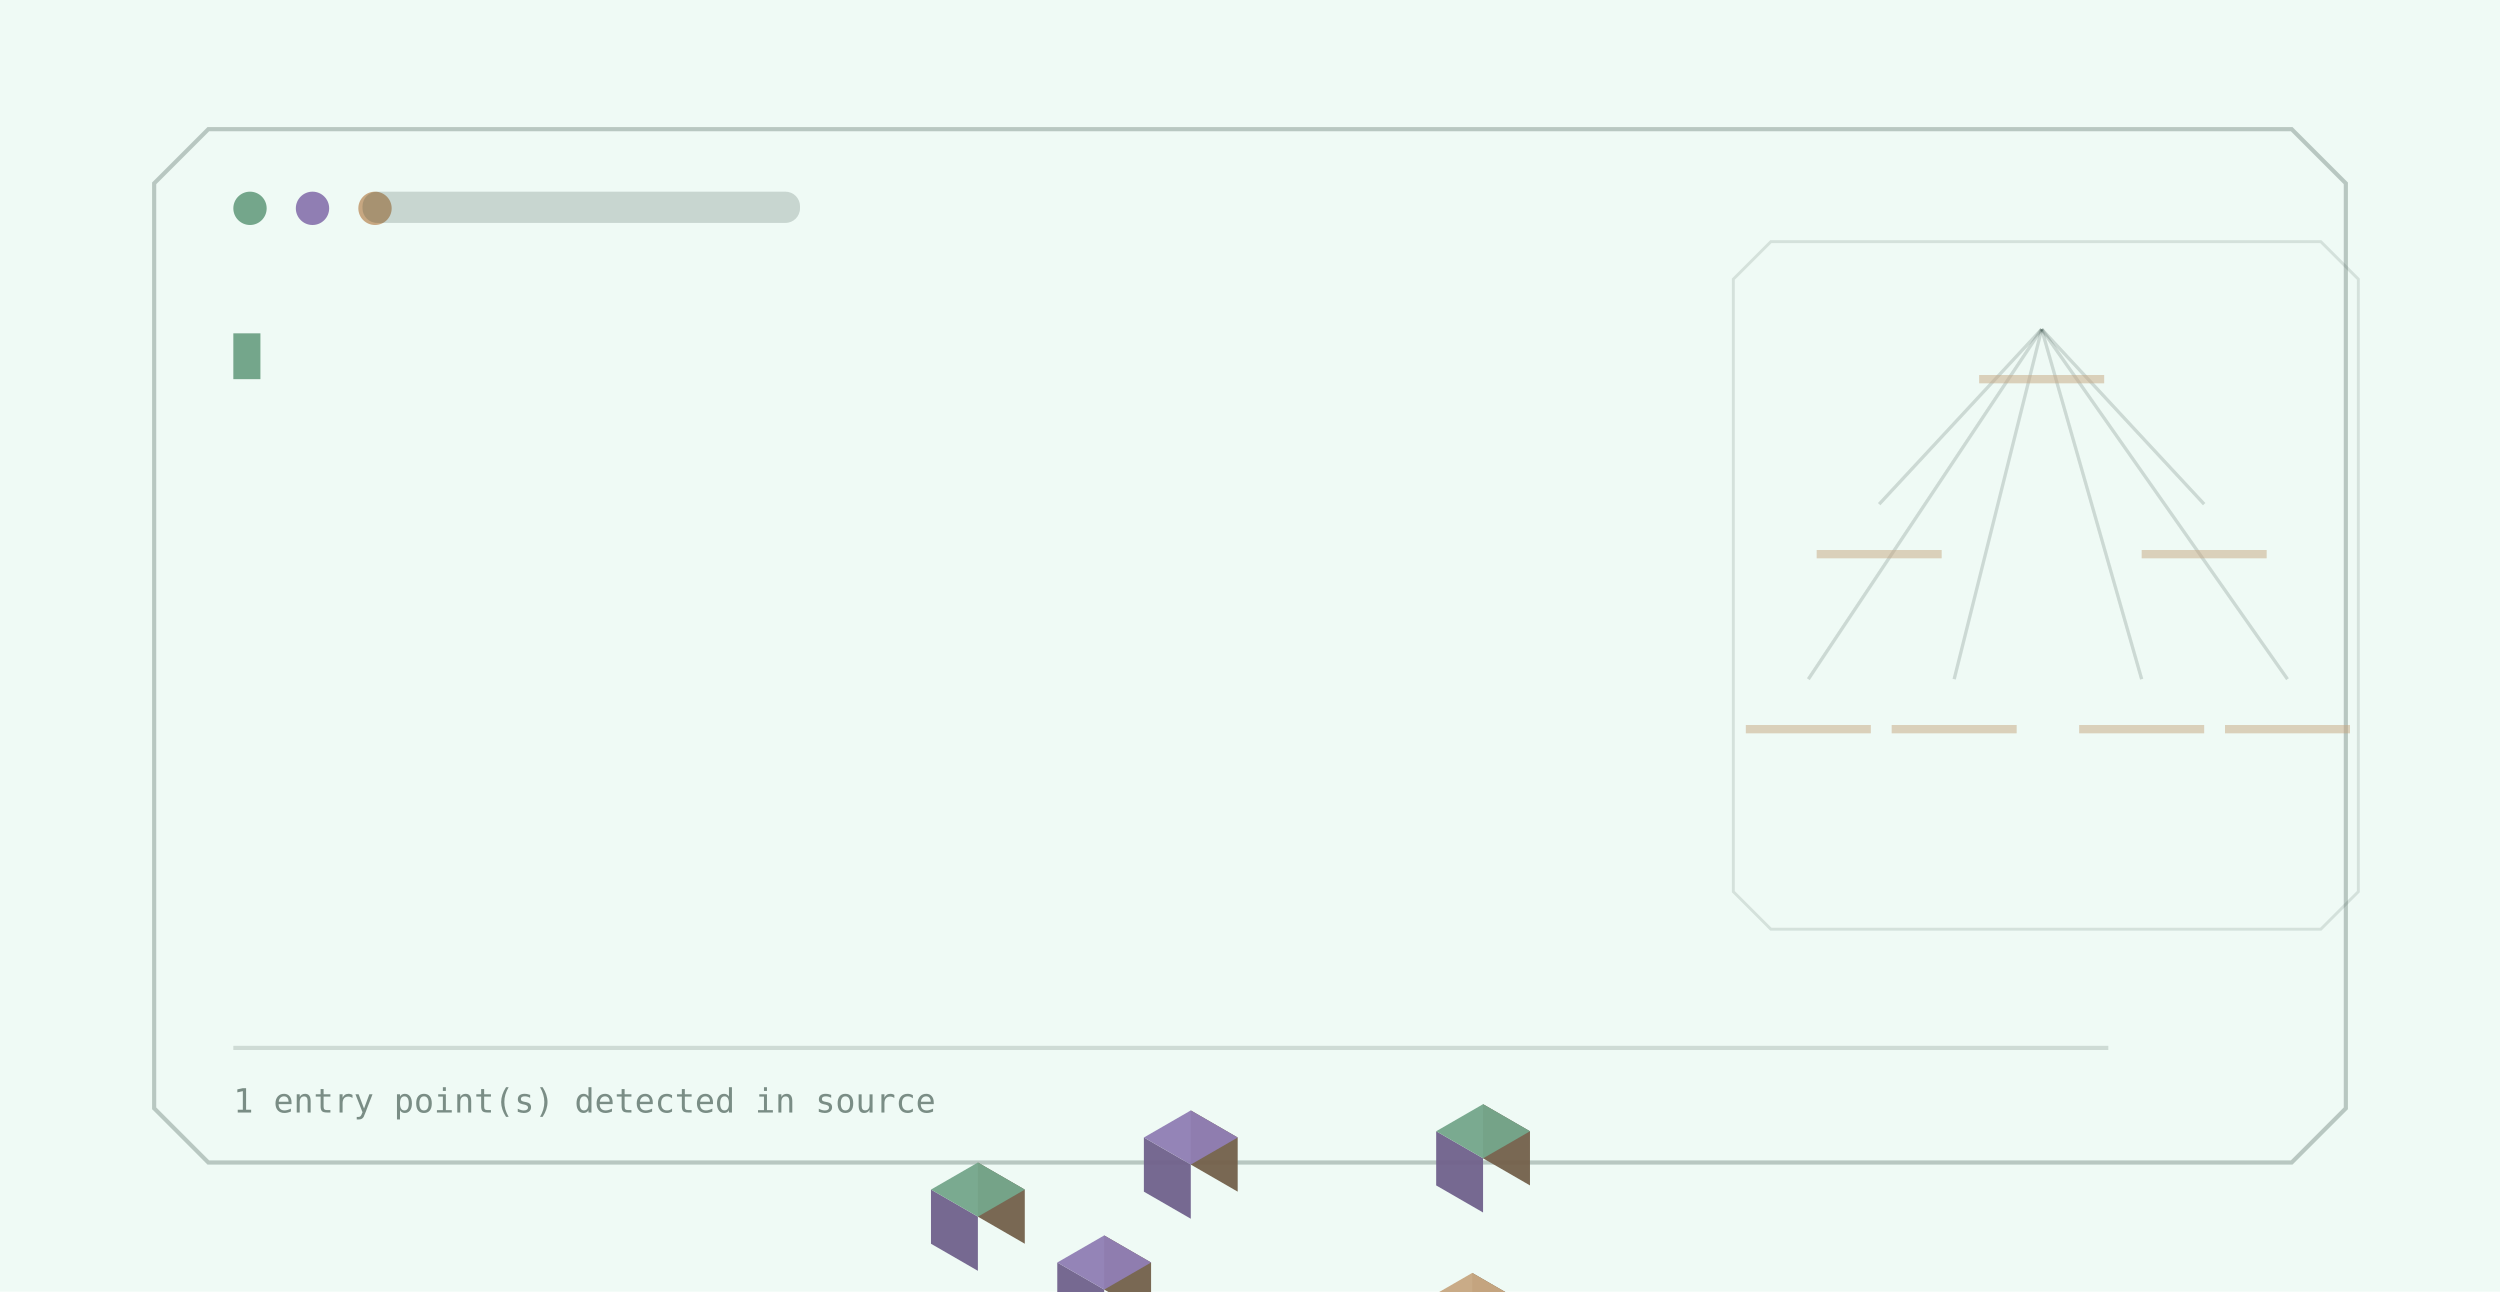
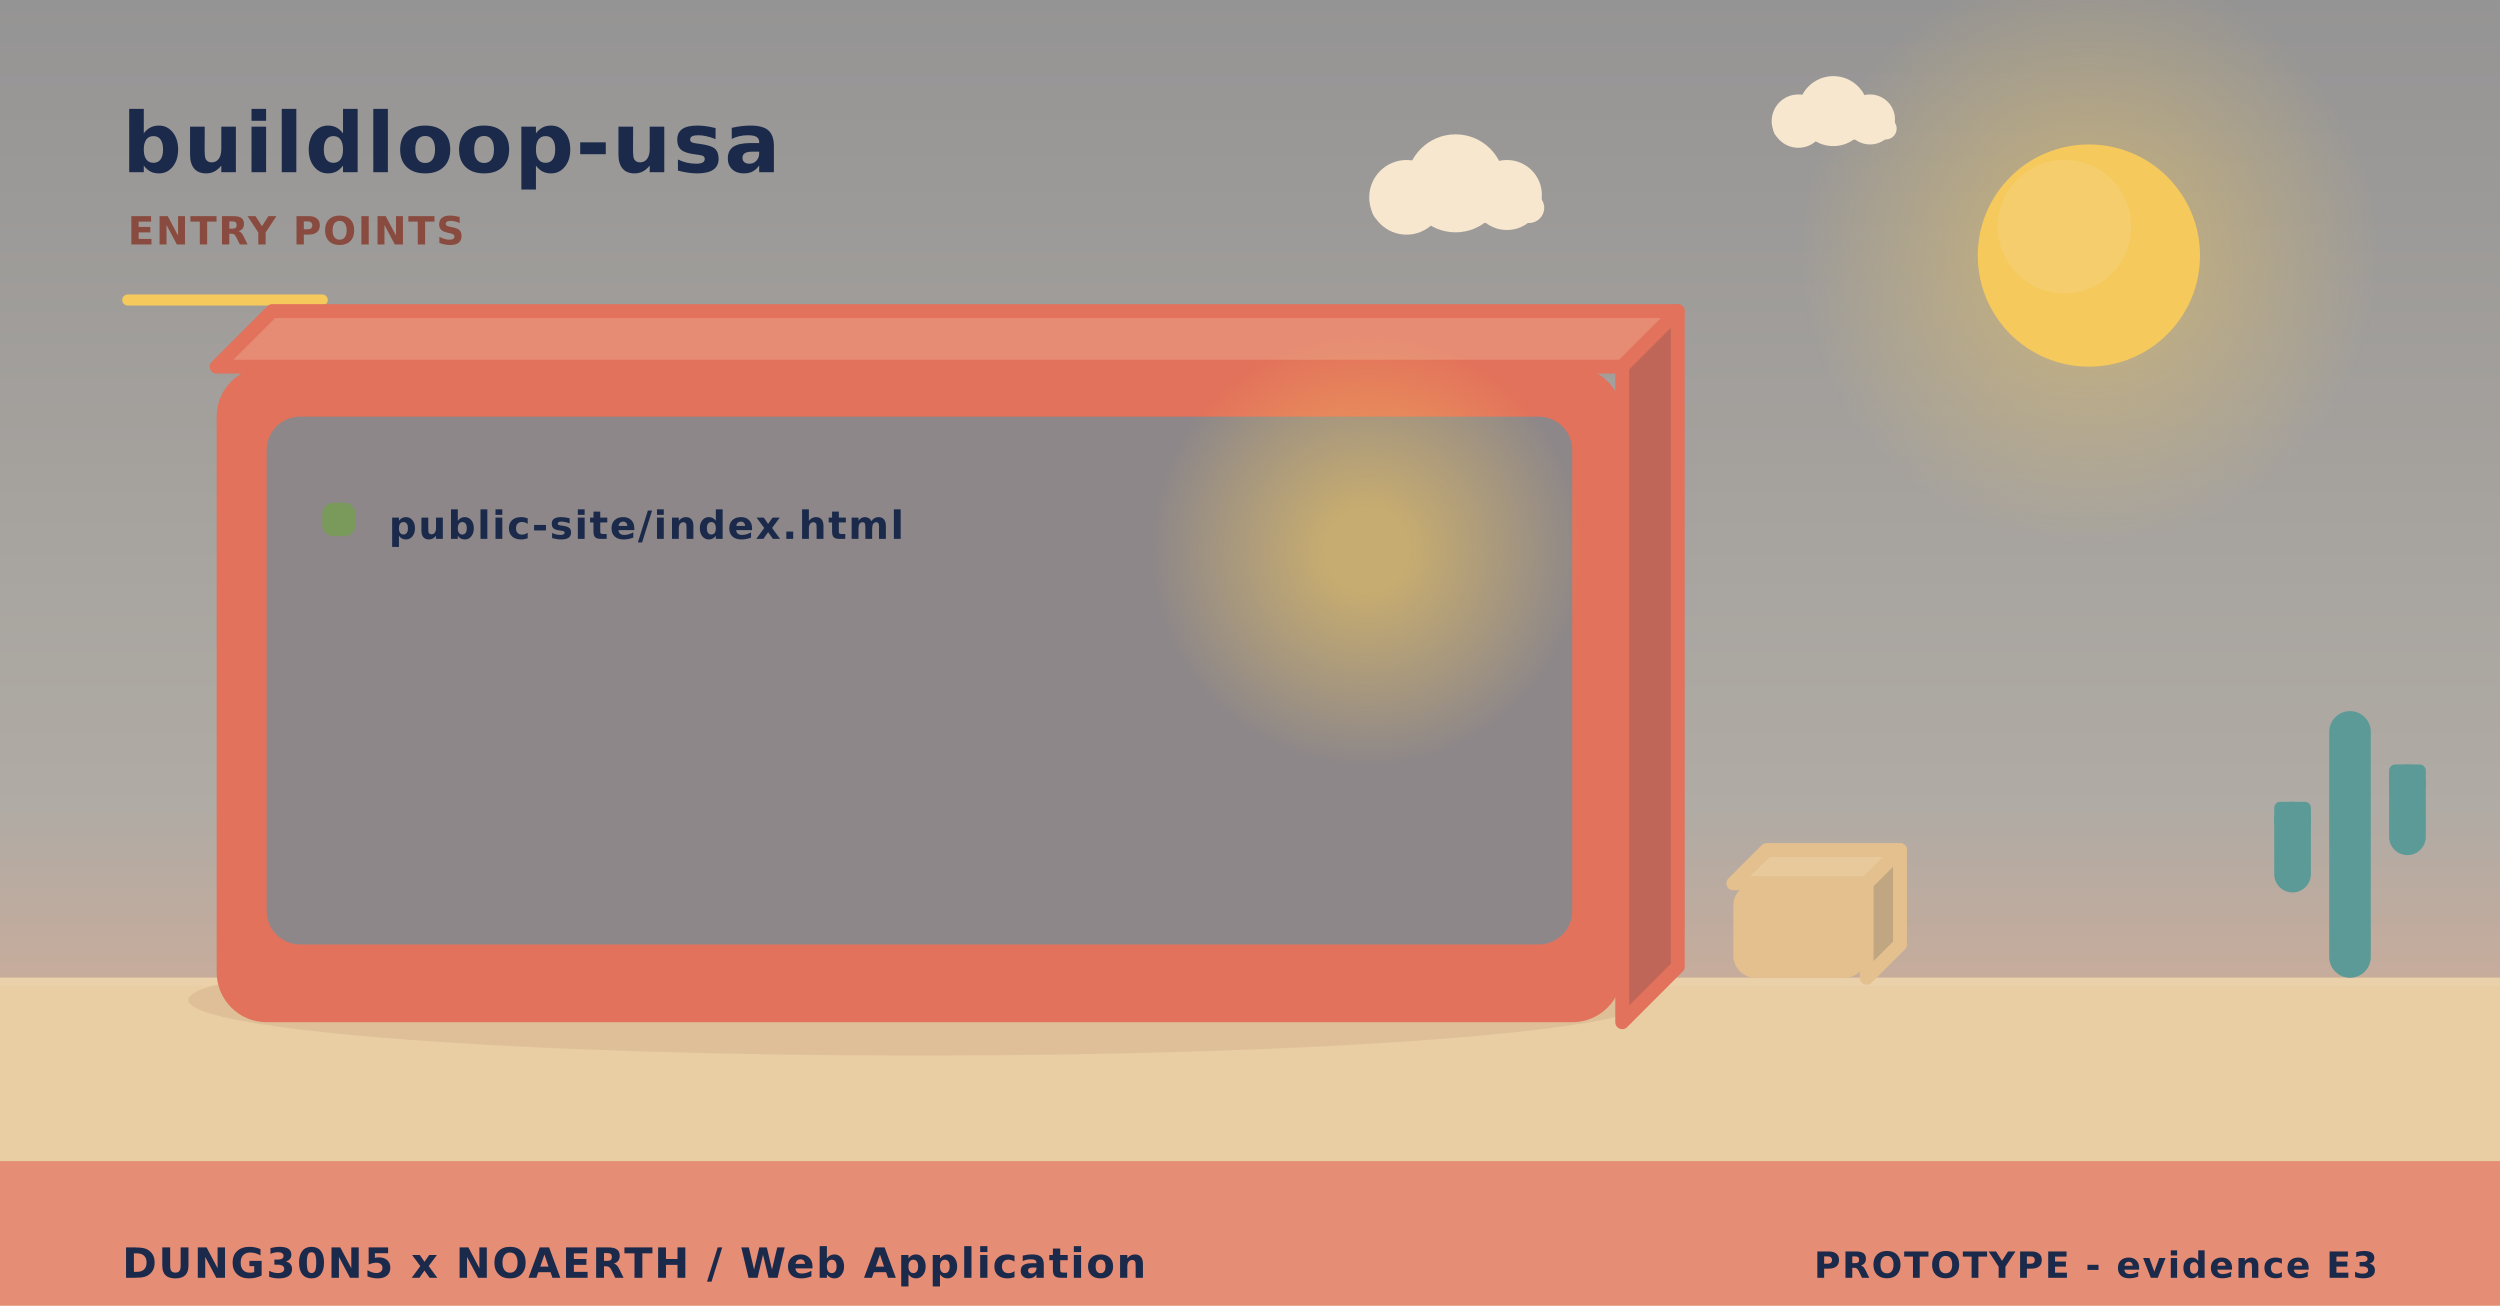
- <svg xmlns="http://www.w3.org/2000/svg" viewBox="0 0 1200 620" width="1200" height="620" role="img" aria-label="buildloop-usa command surface">
-   <rect width="1200" height="620" fill="#effaf5" />
-   <defs>
-     <linearGradient id="gt" x1="0" y1="0" x2="1" y2="1">
-       <stop offset="0%" stop-color="#74a68b" />
-       <stop offset="100%" stop-color="#907eb3" />
-     </linearGradient>
-   </defs>
-   <path d="M100.00,62.00 H1100.00 L1126.00,88.00 V532.00 L1100.00,558.00 H100.00 L74.00,532.00 V88.00 Z" fill="none" stroke="rgba(26,52,43,0.300)" stroke-width="2.00" opacity="0.85" />
-   <circle cx="120.00" cy="100.00" r="8.00" fill="#74a68b" opacity="1.00" />
-   <circle cx="150.00" cy="100.00" r="8.00" fill="#907eb3" opacity="1.00" />
-   <circle cx="180.00" cy="100.00" r="8.00" fill="#c7a781" opacity="1.00" />
-   <rect x="174.00" y="92.00" width="210.00" height="15.00" rx="7.00" fill="rgba(26,52,43,0.180)" opacity="1.00" />
-   <text x="112" y="148" font-family="ui-monospace,SFMono-Regular,Menlo,monospace" font-size="21" fill="rgba(26,52,43,0.800)" opacity="0">public-site/index.html<animate attributeName="opacity" values="0;1;1;0" dur="1.5s" begin="0.0s" repeatCount="indefinite" />
-   </text>
-   <rect x="112" y="160" width="13" height="22" fill="#74a68b">
-     <animate attributeName="opacity" values="1;0;1" dur="1.05s" begin="0s" repeatCount="indefinite" />
-   </rect>
-   <path d="M850.00,116.00 H1114.00 L1132.00,134.00 V428.00 L1114.00,446.00 H850.00 L832.00,428.00 V134.00 Z" fill="none" stroke="rgba(26,52,43,0.180)" stroke-width="1.40" opacity="0.70" />
-   <line x1="980.00" y1="158.00" x2="902.00" y2="242.00" stroke="rgba(26,52,43,0.300)" stroke-width="1.60" opacity="0.55" />
-   <line x1="980.00" y1="158.00" x2="1058.00" y2="242.00" stroke="rgba(26,52,43,0.300)" stroke-width="1.60" opacity="0.55" />
-   <line x1="980.00" y1="158.00" x2="868.00" y2="326.00" stroke="rgba(26,52,43,0.300)" stroke-width="1.60" opacity="0.55" />
-   <line x1="980.00" y1="158.00" x2="938.00" y2="326.00" stroke="rgba(26,52,43,0.300)" stroke-width="1.60" opacity="0.55" />
-   <line x1="980.00" y1="158.00" x2="1028.00" y2="326.00" stroke="rgba(26,52,43,0.300)" stroke-width="1.60" opacity="0.55" />
-   <line x1="980.00" y1="158.00" x2="1098.00" y2="326.00" stroke="rgba(26,52,43,0.300)" stroke-width="1.60" opacity="0.55" />
-   <polygon points="711.87,556.00 734.39,569.00 734.39,543.00 711.87,530.00" fill="#73614b" opacity="0.95" />
-   <polygon points="689.36,569.00 711.87,582.00 711.87,556.00 689.36,543.00" fill="#70628c" opacity="0.95" />
-   <polygon points="711.87,530.00 734.39,543.00 711.87,556.00 689.36,543.00" fill="#74a68b" opacity="0.95" />
+ <svg xmlns="http://www.w3.org/2000/svg" width="900" height="470" viewBox="0 0 900 470" role="img" aria-label="buildloop-usa - how it is operated">
+   <linearGradient id="skyt" x1="0" y1="0" x2="0" y2="1">
+     <stop offset="0" stop-color="#959494" />
+     <stop offset="0.62" stop-color="#b0aba4" />
+     <stop offset="1" stop-color="#f3ad8a" />
+   </linearGradient>
+   <rect width="900" height="470" fill="url(#skyt)" />
+   <radialGradient id="sunt">
+     <stop offset="0.35" stop-color="#f5c95c" stop-opacity="0.34" />
+     <stop offset="1" stop-color="#f5c95c" stop-opacity="0" />
+   </radialGradient>
+   <circle cx="752" cy="92" r="104" fill="url(#sunt)" />
+   <circle cx="752" cy="92" r="40" fill="#f5c95c" />
+   <circle cx="743.2" cy="81.6" r="24" fill="#f5d27e" opacity="0.5" />
  <g>
-     <rect x="950.00" y="180.00" width="60.00" height="4.00" rx="0.00" fill="rgba(199,167,129,0.500)" opacity="1.00" />
-     <animate attributeName="opacity" values="0.25;1.0;0.25" dur="11.8s" begin="0.0s" repeatCount="indefinite" />
+     <circle cx="524" cy="66" r="17.64" fill="#f6e7ce" />
+     <circle cx="506.36" cy="71.04" r="13.44" fill="#f6e7ce" />
+     <circle cx="542.48" cy="70.2" r="12.6" fill="#f6e7ce" />
+     <rect x="493.76" y="69.36" width="62.16" height="10.92" rx="5.46" fill="#f6e7ce" />
+     <animateTransform attributeName="transform" type="translate" values="0 0;24 0;0 0" dur="36s" begin="0s" repeatCount="indefinite" />
  </g>
-   <polygon points="571.58,559.00 594.09,572.00 594.09,546.00 571.58,533.00" fill="#73614b" opacity="0.95" />
-   <polygon points="549.06,572.00 571.58,585.00 571.58,559.00 549.06,546.00" fill="#70628c" opacity="0.95" />
-   <polygon points="571.58,533.00 594.09,546.00 571.58,559.00 549.06,546.00" fill="#907eb3" opacity="0.95" />
  <g>
-     <rect x="872.00" y="264.00" width="60.00" height="4.00" rx="0.00" fill="rgba(199,167,129,0.500)" opacity="1.00" />
-     <animate attributeName="opacity" values="0.25;1.0;0.25" dur="11.8s" begin="0.4s" repeatCount="indefinite" />
+     <circle cx="660" cy="40" r="12.6" fill="#f6e7ce" />
+     <circle cx="647.4" cy="43.6" r="9.6" fill="#f6e7ce" />
+     <circle cx="673.2" cy="43" r="9" fill="#f6e7ce" />
+     <rect x="638.4" y="42.4" width="44.4" height="7.8" rx="3.9" fill="#f6e7ce" />
+     <animateTransform attributeName="transform" type="translate" values="0 0;-18 0;0 0" dur="46s" begin="3s" repeatCount="indefinite" />
  </g>
-   <polygon points="706.68,637.00 729.19,650.00 729.19,624.00 706.68,611.00" fill="#73614b" opacity="0.95" />
-   <polygon points="684.16,650.00 706.68,663.00 706.68,637.00 684.16,624.00" fill="#70628c" opacity="0.95" />
-   <polygon points="706.68,611.00 729.19,624.00 706.68,637.00 684.16,624.00" fill="#c7a781" opacity="0.95" />
+   <rect x="0" y="352" width="900" height="118" fill="#e9cda3" />
+   <rect x="0" y="352" width="900" height="3" fill="#ebd1a9" />
+   <text x="44" y="62" font-family="Verdana,DejaVu Sans,sans-serif" font-size="30" font-weight="700" letter-spacing="0.6" fill="#1b2a4a" text-anchor="start">buildloop-usa</text>
+   <text x="46" y="88" font-family="Verdana,DejaVu Sans,sans-serif" font-size="14" font-weight="700" letter-spacing="0.6" fill="#894b3f" text-anchor="start">ENTRY POINTS</text>
+   <rect x="44" y="106" width="74" height="4" rx="2" fill="#f5c95c" />
+   <ellipse cx="331" cy="360" rx="263.2" ry="20" fill="rgba(138,90,68,0.11)" />
+   <path d="M78,132 L584,132 L604,112 L98,112 Z" fill="#e68c74" stroke="#e2725b" stroke-width="5" stroke-linejoin="round" />
+   <path d="M584,132 L604,112 L604,348 L584,368 Z" fill="#c06658" stroke="#e2725b" stroke-width="5" stroke-linejoin="round" />
+   <rect x="78" y="132" width="506" height="236" rx="18" fill="#e2725b" />
+   <rect x="96" y="150" width="470" height="190" rx="12" fill="#88888c" opacity="0.94" />
+   <radialGradient id="lamp1950">
+     <stop offset="0.2" stop-color="#f5c95c" stop-opacity="0.55" />
+     <stop offset="1" stop-color="#f5c95c" stop-opacity="0" />
+   </radialGradient>
+   <circle cx="492" cy="198" r="78" fill="url(#lamp1950)" />
+   <rect x="116" y="181" width="12" height="12" rx="4" fill="#7a9a5c" />
  <g>
-     <rect x="1028.00" y="264.00" width="60.00" height="4.00" rx="0.00" fill="rgba(199,167,129,0.500)" opacity="1.00" />
-     <animate attributeName="opacity" values="0.25;1.0;0.25" dur="11.8s" begin="0.8s" repeatCount="indefinite" />
+     <text x="140" y="194" font-family="Verdana,DejaVu Sans,sans-serif" font-size="14" font-weight="700" letter-spacing="0.6" fill="#1b2a4a" text-anchor="start">public-site/index.html</text>
+     <animateTransform attributeName="transform" type="translate" values="0 10;0 0" dur="0.7s" begin="0.4s" fill="freeze" />
  </g>
-   <polygon points="469.39,584.00 491.90,597.00 491.90,571.00 469.39,558.00" fill="#73614b" opacity="0.95" />
-   <polygon points="446.87,597.00 469.39,610.00 469.39,584.00 446.87,571.00" fill="#70628c" opacity="0.95" />
-   <polygon points="469.39,558.00 491.90,571.00 469.39,584.00 446.87,571.00" fill="#74a68b" opacity="0.95" />
-   <g>
-     <rect x="838.00" y="348.00" width="60.00" height="4.00" rx="0.00" fill="rgba(199,167,129,0.500)" opacity="1.00" />
-     <animate attributeName="opacity" values="0.25;1.0;0.25" dur="11.8s" begin="1.2s" repeatCount="indefinite" />
-   </g>
-   <polygon points="530.01,619.00 552.52,632.00 552.52,606.00 530.01,593.00" fill="#73614b" opacity="0.95" />
-   <polygon points="507.49,632.00 530.01,645.00 530.01,619.00 507.49,606.00" fill="#70628c" opacity="0.95" />
-   <polygon points="530.01,593.00 552.52,606.00 530.01,619.00 507.49,606.00" fill="#907eb3" opacity="0.95" />
-   <g>
-     <rect x="908.00" y="348.00" width="60.00" height="4.00" rx="0.00" fill="rgba(199,167,129,0.500)" opacity="1.00" />
-     <animate attributeName="opacity" values="0.25;1.0;0.25" dur="11.8s" begin="1.6s" repeatCount="indefinite" />
-   </g>
-   <polygon points="607.95,664.00 630.47,677.00 630.47,651.00 607.95,638.00" fill="#73614b" opacity="0.95" />
-   <polygon points="585.43,677.00 607.95,690.00 607.95,664.00 585.43,651.00" fill="#70628c" opacity="0.95" />
-   <polygon points="607.95,638.00 630.47,651.00 607.95,664.00 585.43,651.00" fill="#c7a781" opacity="0.95" />
-   <g>
-     <rect x="998.00" y="348.00" width="60.00" height="4.00" rx="0.00" fill="rgba(199,167,129,0.500)" opacity="1.00" />
-     <animate attributeName="opacity" values="0.25;1.0;0.25" dur="11.8s" begin="2.0s" repeatCount="indefinite" />
-   </g>
-   <polygon points="668.57,699.00 691.09,712.00 691.09,686.00 668.57,673.00" fill="#73614b" opacity="0.95" />
-   <polygon points="646.05,712.00 668.57,725.00 668.57,699.00 646.05,686.00" fill="#70628c" opacity="0.95" />
-   <polygon points="668.57,673.00 691.09,686.00 668.57,699.00 646.05,686.00" fill="#74a68b" opacity="0.95" />
-   <g>
-     <rect x="1068.00" y="348.00" width="60.00" height="4.00" rx="0.00" fill="rgba(199,167,129,0.500)" opacity="1.00" />
-     <animate attributeName="opacity" values="0.25;1.0;0.25" dur="11.8s" begin="2.4s" repeatCount="indefinite" />
-   </g>
-   <rect x="112.00" y="502.00" width="900.00" height="2.00" rx="0.00" fill="rgba(26,52,43,0.160)" opacity="1.00" />
-   <text x="112" y="534" font-family="ui-monospace,Menlo,monospace" font-size="16" fill="rgba(26,52,43,0.550)">1 entry point(s) detected in source</text>
+   <path d="M624,318 L672,318 L684,306 L636,306 Z" fill="#e7c99b" stroke="#e3c08d" stroke-width="5" stroke-linejoin="round" />
+   <path d="M672,318 L684,306 L684,340 L672,352 Z" fill="#c1a682" stroke="#e3c08d" stroke-width="5" stroke-linejoin="round" />
+   <rect x="624" y="318" width="48" height="34" rx="8" fill="#e3c08d" />
+   <rect x="838.52" y="256" width="14.96" height="96" rx="7.48" fill="#5b9a97" />
+   <rect x="818.72" y="288.64" width="13.2" height="32.64" rx="6.6" fill="#5b9a97" />
+   <rect x="818.72" y="288.64" width="13.2" height="9.6" rx="2.2" fill="#5b9a97" />
+   <rect x="860.08" y="275.2" width="13.2" height="32.64" rx="6.6" fill="#5b9a97" />
+   <rect x="860.08" y="275.2" width="13.2" height="9.6" rx="2.2" fill="#5b9a97" />
+   <rect x="0" y="418" width="900" height="52" rx="0" fill="#e68972" opacity="0.94" />
+   <text x="44" y="460" font-family="Verdana,DejaVu Sans,sans-serif" font-size="15" font-weight="700" letter-spacing="0.6" fill="#1b2a4a" text-anchor="start">DUNG30N5 x NOAERTH  /  Web Application</text>
+   <text x="856" y="460" font-family="Verdana,DejaVu Sans,sans-serif" font-size="13" font-weight="700" letter-spacing="0.6" fill="#1b2a4a" text-anchor="end">PROTOTYPE  -  evidence E3</text>
</svg>
